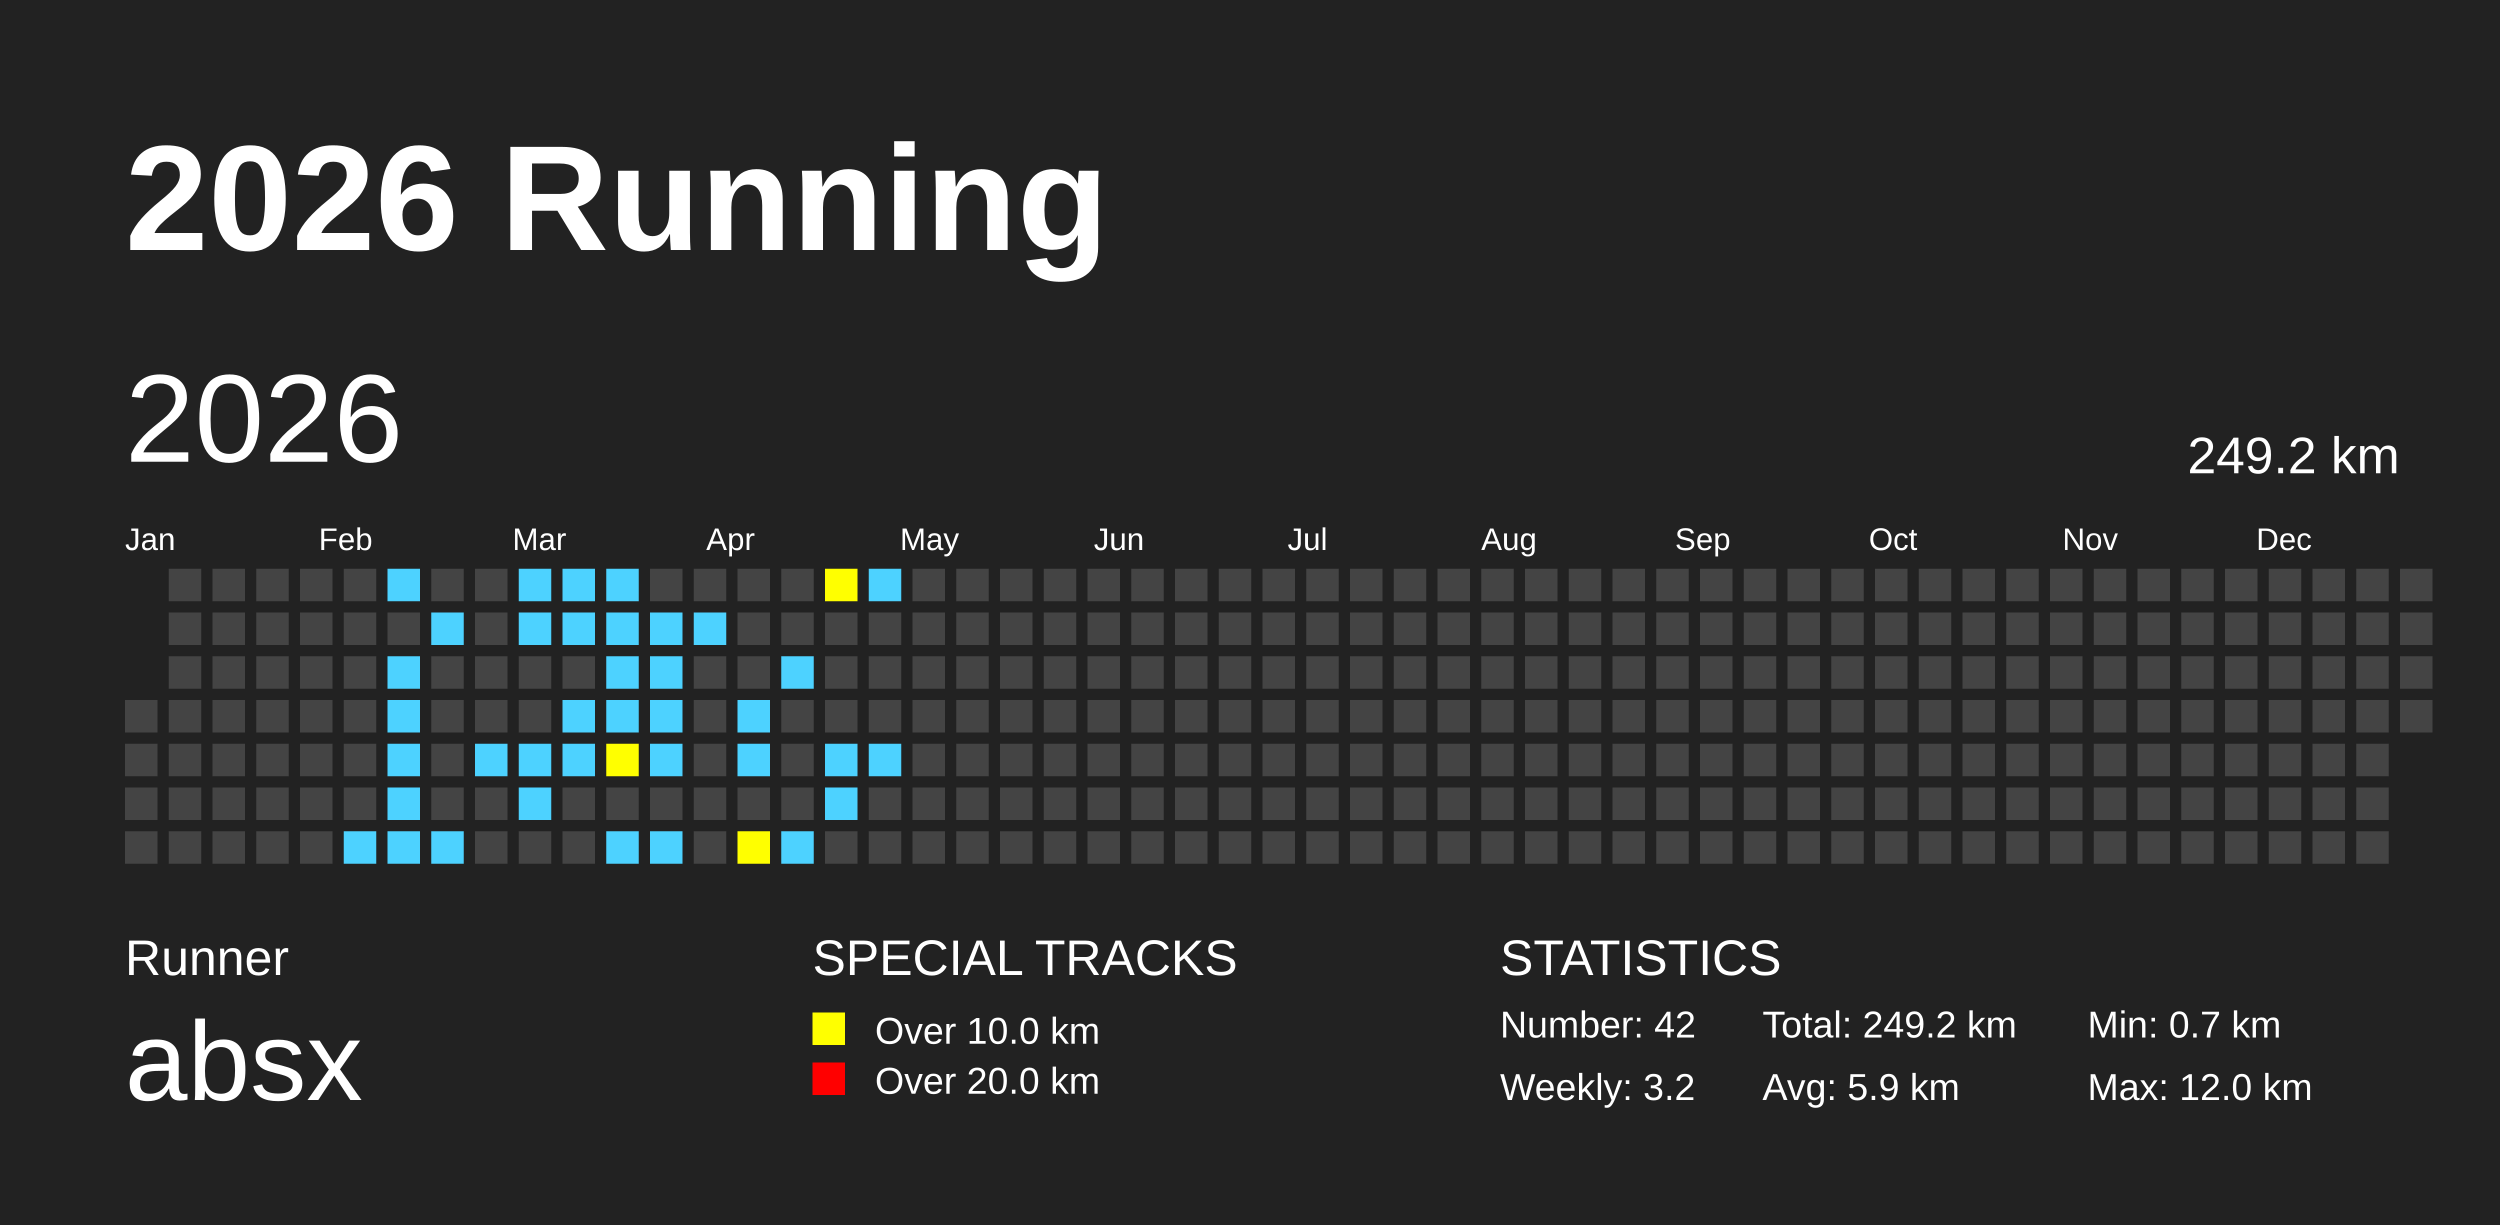
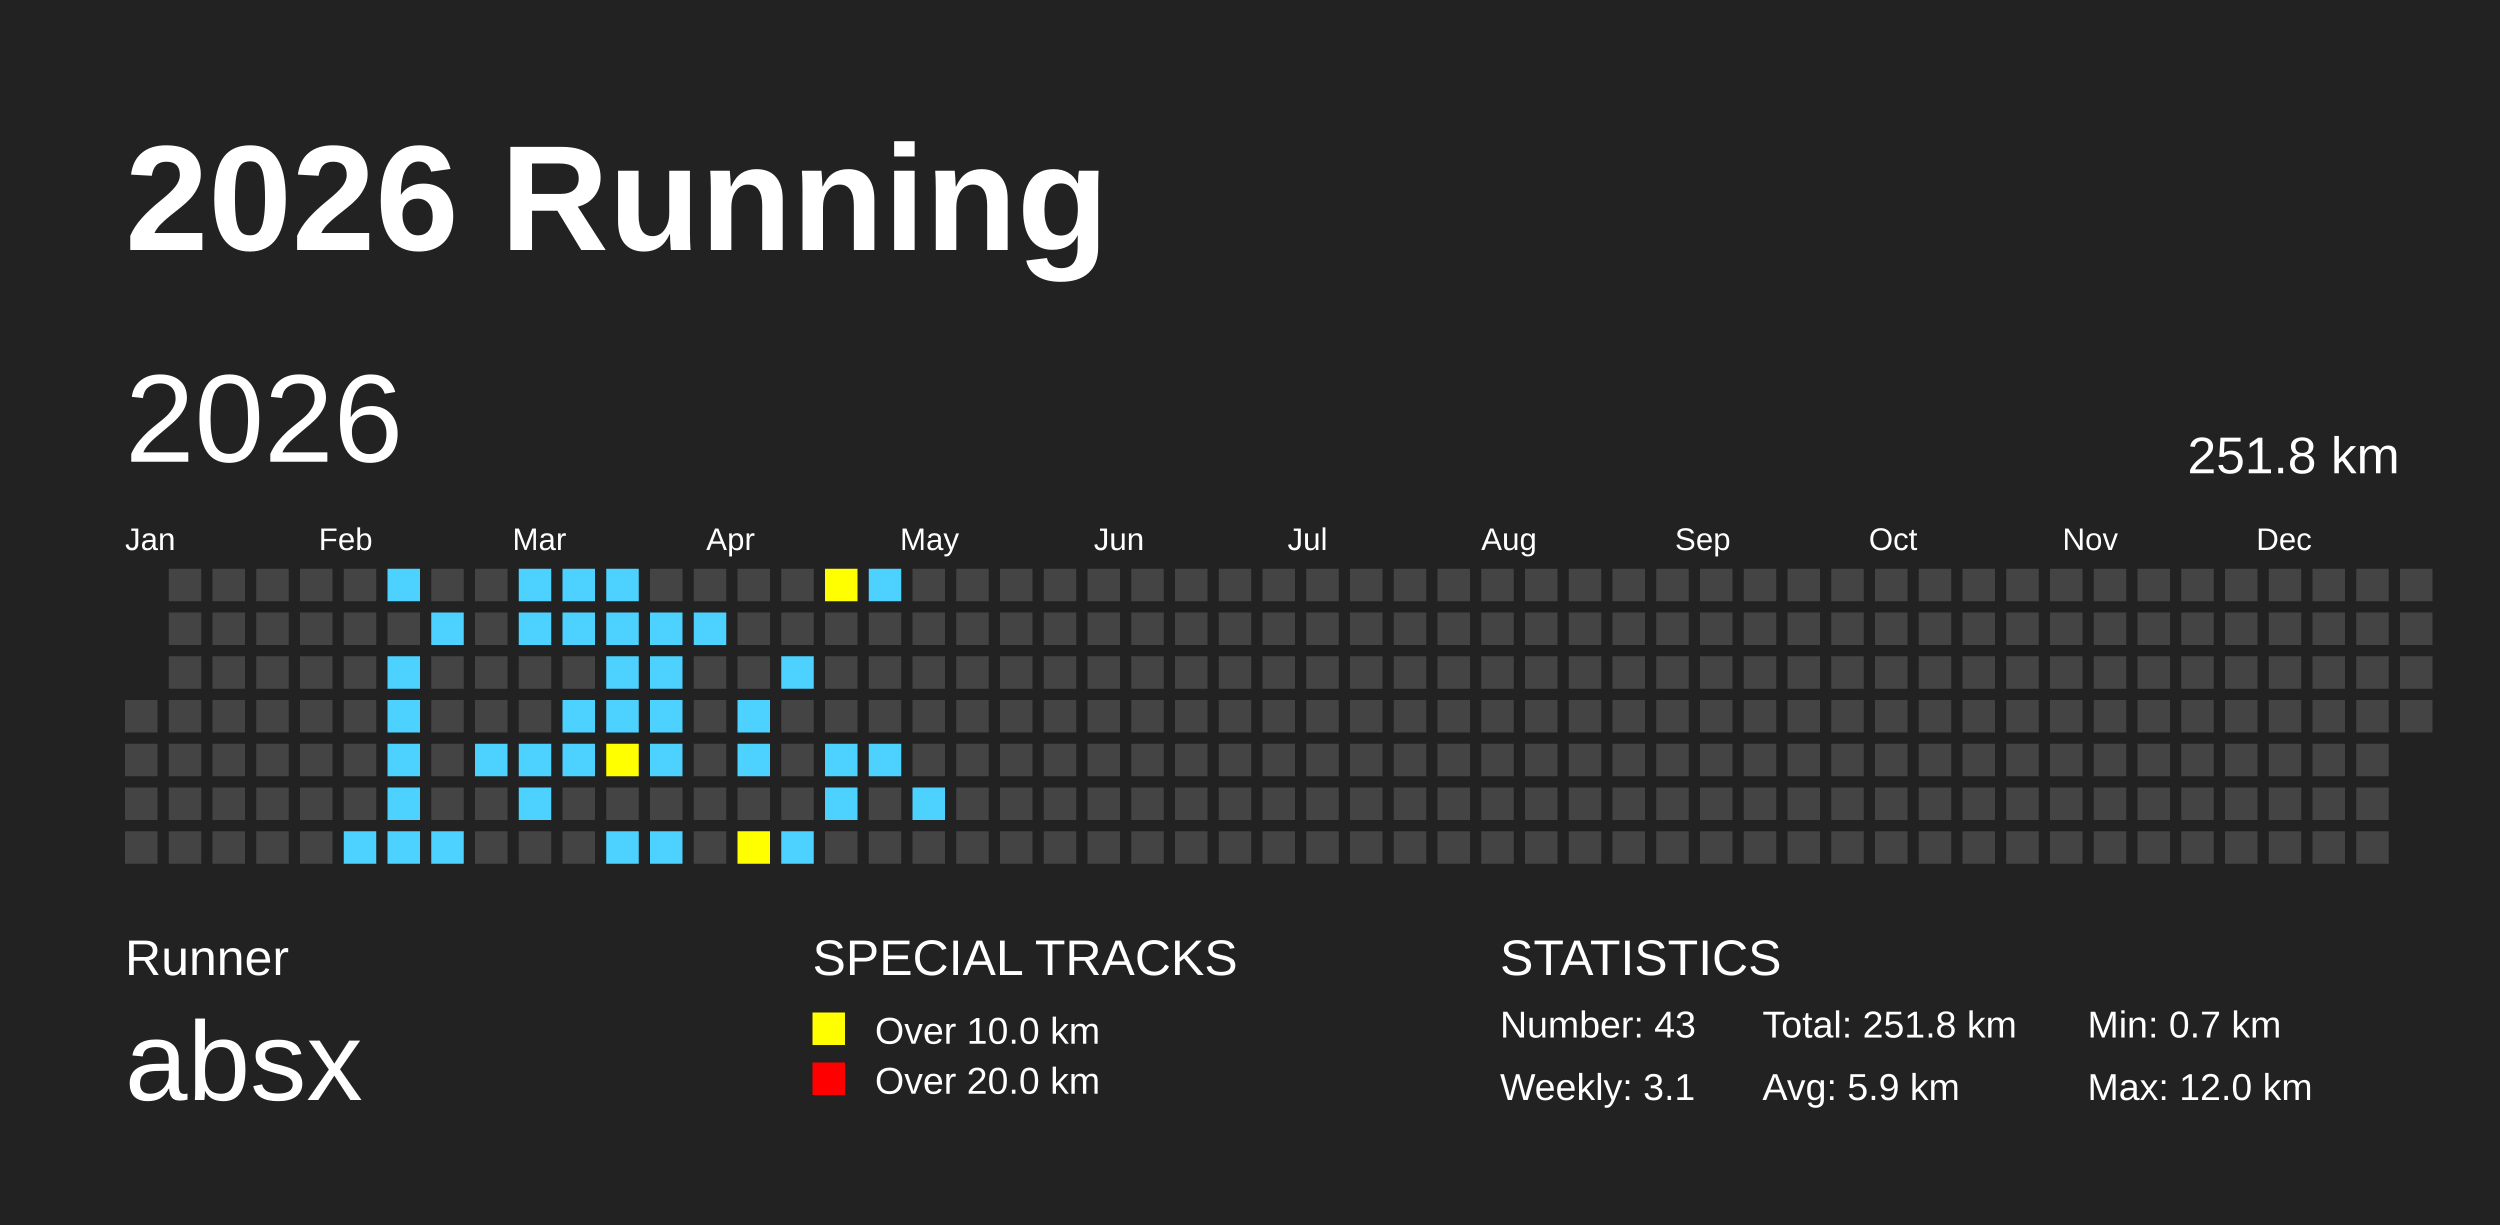
<svg xmlns="http://www.w3.org/2000/svg" baseProfile="full" height="98mm" version="1.1" viewBox="0,0,200,98" width="200mm">
  <defs />
  <rect fill="#222222" height="98" width="200" x="0" y="0" />
  <text fill="#FFFFFF" style="font-size:12px; font-family:Arial; font-weight:bold;" x="10" y="20">2026 Running</text>
  <text fill="#FFFFFF" style="font-size:4px; font-family:Arial" x="10" y="78">Runner</text>
  <text fill="#FFFFFF" style="font-size:9px; font-family:Arial" x="10" y="88">absx</text>
  <text fill="#FFFFFF" style="font-size:4px; font-family:Arial" x="65" y="78">SPECIAL TRACKS</text>
  <rect fill="yellow" height="2.6" width="2.6" x="65" y="81" />
  <text fill="#FFFFFF" style="font-size:3px; font-family:Arial" x="70" y="83.5">Over 10.0 km</text>
  <rect fill="red" height="2.6" width="2.6" x="65" y="85" />
  <text fill="#FFFFFF" style="font-size:3px; font-family:Arial" x="70" y="87.5">Over 20.0 km</text>
  <text fill="#FFFFFF" style="font-size:4px; font-family:Arial" x="120" y="78">STATISTICS</text>
-   <text fill="#FFFFFF" style="font-size:3px; font-family:Arial" x="120" y="83">Number: 42</text>
-   <text fill="#FFFFFF" style="font-size:3px; font-family:Arial" x="120" y="88">Weekly: 3.2</text>
-   <text fill="#FFFFFF" style="font-size:3px; font-family:Arial" x="141" y="83">Total: 249.2 km</text>
+   <text fill="#FFFFFF" style="font-size:3px; font-family:Arial" x="120" y="83">Number: 43</text>
+   <text fill="#FFFFFF" style="font-size:3px; font-family:Arial" x="120" y="88">Weekly: 3.1</text>
+   <text fill="#FFFFFF" style="font-size:3px; font-family:Arial" x="141" y="83">Total: 251.8 km</text>
  <text fill="#FFFFFF" style="font-size:3px; font-family:Arial" x="141" y="88">Avg: 5.9 km</text>
  <text fill="#FFFFFF" style="font-size:3px; font-family:Arial" x="167" y="83">Min: 0.7 km</text>
  <text fill="#FFFFFF" style="font-size:3px; font-family:Arial" x="167" y="88">Max: 12.0 km</text>
  <text dominant-baseline="hanging" fill="#FFFFFF" style="font-size:10.0px; font-family:Arial;" x="10" y="30">2026</text>
-   <text dominant-baseline="hanging" fill="#FFFFFF" style="font-size:4.125px; font-family:Arial;" x="175" y="35">249.2 km</text>
+   <text dominant-baseline="hanging" fill="#FFFFFF" style="font-size:4.125px; font-family:Arial;" x="175" y="35">251.8 km</text>
  <text fill="#FFFFFF" style="font-size:2.5px; font-family:Arial" x="10.0" y="44">Jan</text>
  <text fill="#FFFFFF" style="font-size:2.5px; font-family:Arial" x="25.5" y="44">Feb</text>
  <text fill="#FFFFFF" style="font-size:2.5px; font-family:Arial" x="41.0" y="44">Mar</text>
  <text fill="#FFFFFF" style="font-size:2.5px; font-family:Arial" x="56.5" y="44">Apr</text>
  <text fill="#FFFFFF" style="font-size:2.5px; font-family:Arial" x="72.0" y="44">May</text>
  <text fill="#FFFFFF" style="font-size:2.5px; font-family:Arial" x="87.5" y="44">Jun</text>
  <text fill="#FFFFFF" style="font-size:2.5px; font-family:Arial" x="103.0" y="44">Jul</text>
  <text fill="#FFFFFF" style="font-size:2.5px; font-family:Arial" x="118.5" y="44">Aug</text>
  <text fill="#FFFFFF" style="font-size:2.5px; font-family:Arial" x="134.0" y="44">Sep</text>
  <text fill="#FFFFFF" style="font-size:2.5px; font-family:Arial" x="149.5" y="44">Oct</text>
  <text fill="#FFFFFF" style="font-size:2.5px; font-family:Arial" x="165.0" y="44">Nov</text>
  <text fill="#FFFFFF" style="font-size:2.5px; font-family:Arial" x="180.5" y="44">Dec</text>
  <rect fill="#444444" height="2.6" width="2.6" x="10.0" y="56.0" />
  <rect fill="#444444" height="2.6" width="2.6" x="10.0" y="59.5" />
  <rect fill="#444444" height="2.6" width="2.6" x="10.0" y="63.0" />
  <rect fill="#444444" height="2.6" width="2.6" x="10.0" y="66.5" />
  <rect fill="#444444" height="2.6" width="2.6" x="13.5" y="45.5" />
  <rect fill="#444444" height="2.6" width="2.6" x="13.5" y="49.0" />
  <rect fill="#444444" height="2.6" width="2.6" x="13.5" y="52.5" />
  <rect fill="#444444" height="2.6" width="2.6" x="13.5" y="56.0" />
  <rect fill="#444444" height="2.6" width="2.6" x="13.5" y="59.5" />
  <rect fill="#444444" height="2.6" width="2.6" x="13.5" y="63.0" />
  <rect fill="#444444" height="2.6" width="2.6" x="13.5" y="66.5" />
  <rect fill="#444444" height="2.6" width="2.6" x="17.0" y="45.5" />
  <rect fill="#444444" height="2.6" width="2.6" x="17.0" y="49.0" />
  <rect fill="#444444" height="2.6" width="2.6" x="17.0" y="52.5" />
  <rect fill="#444444" height="2.6" width="2.6" x="17.0" y="56.0" />
  <rect fill="#444444" height="2.6" width="2.6" x="17.0" y="59.5" />
  <rect fill="#444444" height="2.6" width="2.6" x="17.0" y="63.0" />
  <rect fill="#444444" height="2.6" width="2.6" x="17.0" y="66.5" />
  <rect fill="#444444" height="2.6" width="2.6" x="20.5" y="45.5" />
  <rect fill="#444444" height="2.6" width="2.6" x="20.5" y="49.0" />
  <rect fill="#444444" height="2.6" width="2.6" x="20.5" y="52.5" />
  <rect fill="#444444" height="2.6" width="2.6" x="20.5" y="56.0" />
  <rect fill="#444444" height="2.6" width="2.6" x="20.5" y="59.5" />
  <rect fill="#444444" height="2.6" width="2.6" x="20.5" y="63.0" />
  <rect fill="#444444" height="2.6" width="2.6" x="20.5" y="66.5" />
  <rect fill="#444444" height="2.6" width="2.6" x="24.0" y="45.5" />
  <rect fill="#444444" height="2.6" width="2.6" x="24.0" y="49.0" />
  <rect fill="#444444" height="2.6" width="2.6" x="24.0" y="52.5" />
  <rect fill="#444444" height="2.6" width="2.6" x="24.0" y="56.0" />
  <rect fill="#444444" height="2.6" width="2.6" x="24.0" y="59.5" />
  <rect fill="#444444" height="2.6" width="2.6" x="24.0" y="63.0" />
  <rect fill="#444444" height="2.6" width="2.6" x="24.0" y="66.5" />
  <rect fill="#444444" height="2.6" width="2.6" x="27.5" y="45.5" />
  <rect fill="#444444" height="2.6" width="2.6" x="27.5" y="49.0" />
  <rect fill="#444444" height="2.6" width="2.6" x="27.5" y="52.5" />
  <rect fill="#444444" height="2.6" width="2.6" x="27.5" y="56.0" />
  <rect fill="#444444" height="2.6" width="2.6" x="27.5" y="59.5" />
  <rect fill="#444444" height="2.6" width="2.6" x="27.5" y="63.0" />
  <rect fill="#4DD2FF" height="2.6" width="2.6" x="27.5" y="66.5" />
  <rect fill="#4DD2FF" height="2.6" width="2.6" x="31.0" y="45.5" />
  <rect fill="#444444" height="2.6" width="2.6" x="31.0" y="49.0" />
  <rect fill="#4DD2FF" height="2.6" width="2.6" x="31.0" y="52.5" />
  <rect fill="#4DD2FF" height="2.6" width="2.6" x="31.0" y="56.0" />
  <rect fill="#4DD2FF" height="2.6" width="2.6" x="31.0" y="59.5" />
  <rect fill="#4DD2FF" height="2.6" width="2.6" x="31.0" y="63.0" />
  <rect fill="#4DD2FF" height="2.6" width="2.6" x="31.0" y="66.5" />
  <rect fill="#444444" height="2.6" width="2.6" x="34.5" y="45.5" />
  <rect fill="#4DD2FF" height="2.6" width="2.6" x="34.5" y="49.0" />
  <rect fill="#444444" height="2.6" width="2.6" x="34.5" y="52.5" />
  <rect fill="#444444" height="2.6" width="2.6" x="34.5" y="56.0" />
  <rect fill="#444444" height="2.6" width="2.6" x="34.5" y="59.5" />
  <rect fill="#444444" height="2.6" width="2.6" x="34.5" y="63.0" />
  <rect fill="#4DD2FF" height="2.6" width="2.6" x="34.5" y="66.5" />
  <rect fill="#444444" height="2.6" width="2.6" x="38.0" y="45.5" />
  <rect fill="#444444" height="2.6" width="2.6" x="38.0" y="49.0" />
  <rect fill="#444444" height="2.6" width="2.6" x="38.0" y="52.5" />
  <rect fill="#444444" height="2.6" width="2.6" x="38.0" y="56.0" />
  <rect fill="#4DD2FF" height="2.6" width="2.6" x="38.0" y="59.5" />
  <rect fill="#444444" height="2.6" width="2.6" x="38.0" y="63.0" />
  <rect fill="#444444" height="2.6" width="2.6" x="38.0" y="66.5" />
  <rect fill="#4DD2FF" height="2.6" width="2.6" x="41.5" y="45.5" />
  <rect fill="#4DD2FF" height="2.6" width="2.6" x="41.5" y="49.0" />
  <rect fill="#444444" height="2.6" width="2.6" x="41.5" y="52.5" />
  <rect fill="#444444" height="2.6" width="2.6" x="41.5" y="56.0" />
  <rect fill="#4DD2FF" height="2.6" width="2.6" x="41.5" y="59.5" />
  <rect fill="#4DD2FF" height="2.6" width="2.6" x="41.5" y="63.0" />
  <rect fill="#444444" height="2.6" width="2.6" x="41.5" y="66.5" />
  <rect fill="#4DD2FF" height="2.6" width="2.6" x="45.0" y="45.5" />
  <rect fill="#4DD2FF" height="2.6" width="2.6" x="45.0" y="49.0" />
  <rect fill="#444444" height="2.6" width="2.6" x="45.0" y="52.5" />
  <rect fill="#4DD2FF" height="2.6" width="2.6" x="45.0" y="56.0" />
  <rect fill="#4DD2FF" height="2.6" width="2.6" x="45.0" y="59.5" />
  <rect fill="#444444" height="2.6" width="2.6" x="45.0" y="63.0" />
  <rect fill="#444444" height="2.6" width="2.6" x="45.0" y="66.5" />
  <rect fill="#4DD2FF" height="2.6" width="2.6" x="48.5" y="45.5" />
  <rect fill="#4DD2FF" height="2.6" width="2.6" x="48.5" y="49.0" />
  <rect fill="#4DD2FF" height="2.6" width="2.6" x="48.5" y="52.5" />
  <rect fill="#4DD2FF" height="2.6" width="2.6" x="48.5" y="56.0" />
  <rect fill="yellow" height="2.6" width="2.6" x="48.5" y="59.5" />
  <rect fill="#444444" height="2.6" width="2.6" x="48.5" y="63.0" />
  <rect fill="#4DD2FF" height="2.6" width="2.6" x="48.5" y="66.5" />
  <rect fill="#444444" height="2.6" width="2.6" x="52.0" y="45.5" />
  <rect fill="#4DD2FF" height="2.6" width="2.6" x="52.0" y="49.0" />
  <rect fill="#4DD2FF" height="2.6" width="2.6" x="52.0" y="52.5" />
  <rect fill="#4DD2FF" height="2.6" width="2.6" x="52.0" y="56.0" />
  <rect fill="#4DD2FF" height="2.6" width="2.6" x="52.0" y="59.5" />
  <rect fill="#444444" height="2.6" width="2.6" x="52.0" y="63.0" />
  <rect fill="#4DD2FF" height="2.6" width="2.6" x="52.0" y="66.5" />
  <rect fill="#444444" height="2.6" width="2.6" x="55.5" y="45.5" />
  <rect fill="#4DD2FF" height="2.6" width="2.6" x="55.5" y="49.0" />
  <rect fill="#444444" height="2.6" width="2.6" x="55.5" y="52.5" />
  <rect fill="#444444" height="2.6" width="2.6" x="55.5" y="56.0" />
  <rect fill="#444444" height="2.6" width="2.6" x="55.5" y="59.5" />
  <rect fill="#444444" height="2.6" width="2.6" x="55.5" y="63.0" />
  <rect fill="#444444" height="2.6" width="2.6" x="55.5" y="66.5" />
  <rect fill="#444444" height="2.6" width="2.6" x="59.0" y="45.5" />
  <rect fill="#444444" height="2.6" width="2.6" x="59.0" y="49.0" />
  <rect fill="#444444" height="2.6" width="2.6" x="59.0" y="52.5" />
  <rect fill="#4DD2FF" height="2.6" width="2.6" x="59.0" y="56.0" />
  <rect fill="#4DD2FF" height="2.6" width="2.6" x="59.0" y="59.5" />
  <rect fill="#444444" height="2.6" width="2.6" x="59.0" y="63.0" />
  <rect fill="yellow" height="2.6" width="2.6" x="59.0" y="66.5" />
  <rect fill="#444444" height="2.6" width="2.6" x="62.5" y="45.5" />
  <rect fill="#444444" height="2.6" width="2.6" x="62.5" y="49.0" />
  <rect fill="#4DD2FF" height="2.6" width="2.6" x="62.5" y="52.5" />
  <rect fill="#444444" height="2.6" width="2.6" x="62.5" y="56.0" />
  <rect fill="#444444" height="2.6" width="2.6" x="62.5" y="59.5" />
  <rect fill="#444444" height="2.6" width="2.6" x="62.5" y="63.0" />
  <rect fill="#4DD2FF" height="2.6" width="2.6" x="62.5" y="66.5" />
  <rect fill="yellow" height="2.6" width="2.6" x="66.0" y="45.5" />
  <rect fill="#444444" height="2.6" width="2.6" x="66.0" y="49.0" />
  <rect fill="#444444" height="2.6" width="2.6" x="66.0" y="52.5" />
  <rect fill="#444444" height="2.6" width="2.6" x="66.0" y="56.0" />
  <rect fill="#4DD2FF" height="2.6" width="2.6" x="66.0" y="59.5" />
  <rect fill="#4DD2FF" height="2.6" width="2.6" x="66.0" y="63.0" />
  <rect fill="#444444" height="2.6" width="2.6" x="66.0" y="66.5" />
  <rect fill="#4DD2FF" height="2.6" width="2.6" x="69.5" y="45.5" />
  <rect fill="#444444" height="2.6" width="2.6" x="69.5" y="49.0" />
  <rect fill="#444444" height="2.6" width="2.6" x="69.5" y="52.5" />
  <rect fill="#444444" height="2.6" width="2.6" x="69.5" y="56.0" />
  <rect fill="#4DD2FF" height="2.6" width="2.6" x="69.5" y="59.5" />
  <rect fill="#444444" height="2.6" width="2.6" x="69.5" y="63.0" />
  <rect fill="#444444" height="2.6" width="2.6" x="69.5" y="66.5" />
  <rect fill="#444444" height="2.6" width="2.6" x="73.0" y="45.5" />
  <rect fill="#444444" height="2.6" width="2.6" x="73.0" y="49.0" />
  <rect fill="#444444" height="2.6" width="2.6" x="73.0" y="52.5" />
  <rect fill="#444444" height="2.6" width="2.6" x="73.0" y="56.0" />
  <rect fill="#444444" height="2.6" width="2.6" x="73.0" y="59.5" />
-   <rect fill="#444444" height="2.6" width="2.6" x="73.0" y="63.0" />
+   <rect fill="#4DD2FF" height="2.6" width="2.6" x="73.0" y="63.0" />
  <rect fill="#444444" height="2.6" width="2.6" x="73.0" y="66.5" />
  <rect fill="#444444" height="2.6" width="2.6" x="76.5" y="45.5" />
  <rect fill="#444444" height="2.6" width="2.6" x="76.5" y="49.0" />
  <rect fill="#444444" height="2.6" width="2.6" x="76.5" y="52.5" />
  <rect fill="#444444" height="2.6" width="2.6" x="76.5" y="56.0" />
  <rect fill="#444444" height="2.6" width="2.6" x="76.5" y="59.5" />
  <rect fill="#444444" height="2.6" width="2.6" x="76.5" y="63.0" />
  <rect fill="#444444" height="2.6" width="2.6" x="76.5" y="66.5" />
  <rect fill="#444444" height="2.6" width="2.6" x="80.0" y="45.5" />
  <rect fill="#444444" height="2.6" width="2.6" x="80.0" y="49.0" />
  <rect fill="#444444" height="2.6" width="2.6" x="80.0" y="52.5" />
  <rect fill="#444444" height="2.6" width="2.6" x="80.0" y="56.0" />
  <rect fill="#444444" height="2.6" width="2.6" x="80.0" y="59.5" />
  <rect fill="#444444" height="2.6" width="2.6" x="80.0" y="63.0" />
  <rect fill="#444444" height="2.6" width="2.6" x="80.0" y="66.5" />
  <rect fill="#444444" height="2.6" width="2.6" x="83.5" y="45.5" />
  <rect fill="#444444" height="2.6" width="2.6" x="83.5" y="49.0" />
  <rect fill="#444444" height="2.6" width="2.6" x="83.5" y="52.5" />
  <rect fill="#444444" height="2.6" width="2.6" x="83.5" y="56.0" />
  <rect fill="#444444" height="2.6" width="2.6" x="83.5" y="59.5" />
  <rect fill="#444444" height="2.6" width="2.6" x="83.5" y="63.0" />
  <rect fill="#444444" height="2.6" width="2.6" x="83.5" y="66.5" />
  <rect fill="#444444" height="2.6" width="2.6" x="87.0" y="45.5" />
  <rect fill="#444444" height="2.6" width="2.6" x="87.0" y="49.0" />
  <rect fill="#444444" height="2.6" width="2.6" x="87.0" y="52.5" />
  <rect fill="#444444" height="2.6" width="2.6" x="87.0" y="56.0" />
  <rect fill="#444444" height="2.6" width="2.6" x="87.0" y="59.5" />
  <rect fill="#444444" height="2.6" width="2.6" x="87.0" y="63.0" />
  <rect fill="#444444" height="2.6" width="2.6" x="87.0" y="66.5" />
  <rect fill="#444444" height="2.6" width="2.6" x="90.5" y="45.5" />
  <rect fill="#444444" height="2.6" width="2.6" x="90.5" y="49.0" />
  <rect fill="#444444" height="2.6" width="2.6" x="90.5" y="52.5" />
  <rect fill="#444444" height="2.6" width="2.6" x="90.5" y="56.0" />
  <rect fill="#444444" height="2.6" width="2.6" x="90.5" y="59.5" />
  <rect fill="#444444" height="2.6" width="2.6" x="90.5" y="63.0" />
  <rect fill="#444444" height="2.6" width="2.6" x="90.5" y="66.5" />
  <rect fill="#444444" height="2.6" width="2.6" x="94.0" y="45.5" />
  <rect fill="#444444" height="2.6" width="2.6" x="94.0" y="49.0" />
  <rect fill="#444444" height="2.6" width="2.6" x="94.0" y="52.5" />
  <rect fill="#444444" height="2.6" width="2.6" x="94.0" y="56.0" />
  <rect fill="#444444" height="2.6" width="2.6" x="94.0" y="59.5" />
  <rect fill="#444444" height="2.6" width="2.6" x="94.0" y="63.0" />
  <rect fill="#444444" height="2.6" width="2.6" x="94.0" y="66.5" />
  <rect fill="#444444" height="2.6" width="2.6" x="97.5" y="45.5" />
  <rect fill="#444444" height="2.6" width="2.6" x="97.5" y="49.0" />
  <rect fill="#444444" height="2.6" width="2.6" x="97.5" y="52.5" />
  <rect fill="#444444" height="2.6" width="2.6" x="97.5" y="56.0" />
  <rect fill="#444444" height="2.6" width="2.6" x="97.5" y="59.5" />
  <rect fill="#444444" height="2.6" width="2.6" x="97.5" y="63.0" />
  <rect fill="#444444" height="2.6" width="2.6" x="97.5" y="66.5" />
  <rect fill="#444444" height="2.6" width="2.6" x="101.0" y="45.5" />
  <rect fill="#444444" height="2.6" width="2.6" x="101.0" y="49.0" />
  <rect fill="#444444" height="2.6" width="2.6" x="101.0" y="52.5" />
  <rect fill="#444444" height="2.6" width="2.6" x="101.0" y="56.0" />
  <rect fill="#444444" height="2.6" width="2.6" x="101.0" y="59.5" />
  <rect fill="#444444" height="2.6" width="2.6" x="101.0" y="63.0" />
  <rect fill="#444444" height="2.6" width="2.6" x="101.0" y="66.5" />
  <rect fill="#444444" height="2.6" width="2.6" x="104.5" y="45.5" />
  <rect fill="#444444" height="2.6" width="2.6" x="104.5" y="49.0" />
  <rect fill="#444444" height="2.6" width="2.6" x="104.5" y="52.5" />
  <rect fill="#444444" height="2.6" width="2.6" x="104.5" y="56.0" />
  <rect fill="#444444" height="2.6" width="2.6" x="104.5" y="59.5" />
  <rect fill="#444444" height="2.6" width="2.6" x="104.5" y="63.0" />
  <rect fill="#444444" height="2.6" width="2.6" x="104.5" y="66.5" />
  <rect fill="#444444" height="2.6" width="2.6" x="108.0" y="45.5" />
  <rect fill="#444444" height="2.6" width="2.6" x="108.0" y="49.0" />
  <rect fill="#444444" height="2.6" width="2.6" x="108.0" y="52.5" />
  <rect fill="#444444" height="2.6" width="2.6" x="108.0" y="56.0" />
  <rect fill="#444444" height="2.6" width="2.6" x="108.0" y="59.5" />
  <rect fill="#444444" height="2.6" width="2.6" x="108.0" y="63.0" />
  <rect fill="#444444" height="2.6" width="2.6" x="108.0" y="66.5" />
  <rect fill="#444444" height="2.6" width="2.6" x="111.5" y="45.5" />
  <rect fill="#444444" height="2.6" width="2.6" x="111.5" y="49.0" />
  <rect fill="#444444" height="2.6" width="2.6" x="111.5" y="52.5" />
  <rect fill="#444444" height="2.6" width="2.6" x="111.5" y="56.0" />
  <rect fill="#444444" height="2.6" width="2.6" x="111.5" y="59.5" />
  <rect fill="#444444" height="2.6" width="2.6" x="111.5" y="63.0" />
  <rect fill="#444444" height="2.6" width="2.6" x="111.5" y="66.5" />
  <rect fill="#444444" height="2.6" width="2.6" x="115.0" y="45.5" />
  <rect fill="#444444" height="2.6" width="2.6" x="115.0" y="49.0" />
  <rect fill="#444444" height="2.6" width="2.6" x="115.0" y="52.5" />
  <rect fill="#444444" height="2.6" width="2.6" x="115.0" y="56.0" />
  <rect fill="#444444" height="2.6" width="2.6" x="115.0" y="59.5" />
  <rect fill="#444444" height="2.6" width="2.6" x="115.0" y="63.0" />
  <rect fill="#444444" height="2.6" width="2.6" x="115.0" y="66.5" />
  <rect fill="#444444" height="2.6" width="2.6" x="118.5" y="45.5" />
  <rect fill="#444444" height="2.6" width="2.6" x="118.5" y="49.0" />
  <rect fill="#444444" height="2.6" width="2.6" x="118.5" y="52.5" />
  <rect fill="#444444" height="2.6" width="2.6" x="118.5" y="56.0" />
  <rect fill="#444444" height="2.6" width="2.6" x="118.5" y="59.5" />
  <rect fill="#444444" height="2.6" width="2.6" x="118.5" y="63.0" />
  <rect fill="#444444" height="2.6" width="2.6" x="118.5" y="66.5" />
  <rect fill="#444444" height="2.6" width="2.6" x="122.0" y="45.5" />
  <rect fill="#444444" height="2.6" width="2.6" x="122.0" y="49.0" />
  <rect fill="#444444" height="2.6" width="2.6" x="122.0" y="52.5" />
  <rect fill="#444444" height="2.6" width="2.6" x="122.0" y="56.0" />
  <rect fill="#444444" height="2.6" width="2.6" x="122.0" y="59.5" />
  <rect fill="#444444" height="2.6" width="2.6" x="122.0" y="63.0" />
  <rect fill="#444444" height="2.6" width="2.6" x="122.0" y="66.5" />
  <rect fill="#444444" height="2.6" width="2.6" x="125.5" y="45.5" />
  <rect fill="#444444" height="2.6" width="2.6" x="125.5" y="49.0" />
  <rect fill="#444444" height="2.6" width="2.6" x="125.5" y="52.5" />
  <rect fill="#444444" height="2.6" width="2.6" x="125.5" y="56.0" />
  <rect fill="#444444" height="2.6" width="2.6" x="125.5" y="59.5" />
  <rect fill="#444444" height="2.6" width="2.6" x="125.5" y="63.0" />
  <rect fill="#444444" height="2.6" width="2.6" x="125.5" y="66.5" />
  <rect fill="#444444" height="2.6" width="2.6" x="129.0" y="45.5" />
  <rect fill="#444444" height="2.6" width="2.6" x="129.0" y="49.0" />
  <rect fill="#444444" height="2.6" width="2.6" x="129.0" y="52.5" />
  <rect fill="#444444" height="2.6" width="2.6" x="129.0" y="56.0" />
  <rect fill="#444444" height="2.6" width="2.6" x="129.0" y="59.5" />
  <rect fill="#444444" height="2.6" width="2.6" x="129.0" y="63.0" />
  <rect fill="#444444" height="2.6" width="2.6" x="129.0" y="66.5" />
  <rect fill="#444444" height="2.6" width="2.6" x="132.5" y="45.5" />
  <rect fill="#444444" height="2.6" width="2.6" x="132.5" y="49.0" />
  <rect fill="#444444" height="2.6" width="2.6" x="132.5" y="52.5" />
  <rect fill="#444444" height="2.6" width="2.6" x="132.5" y="56.0" />
  <rect fill="#444444" height="2.6" width="2.6" x="132.5" y="59.5" />
  <rect fill="#444444" height="2.6" width="2.6" x="132.5" y="63.0" />
  <rect fill="#444444" height="2.6" width="2.6" x="132.5" y="66.5" />
  <rect fill="#444444" height="2.6" width="2.6" x="136.0" y="45.5" />
  <rect fill="#444444" height="2.6" width="2.6" x="136.0" y="49.0" />
  <rect fill="#444444" height="2.6" width="2.6" x="136.0" y="52.5" />
  <rect fill="#444444" height="2.6" width="2.6" x="136.0" y="56.0" />
  <rect fill="#444444" height="2.6" width="2.6" x="136.0" y="59.5" />
  <rect fill="#444444" height="2.6" width="2.6" x="136.0" y="63.0" />
  <rect fill="#444444" height="2.6" width="2.6" x="136.0" y="66.5" />
  <rect fill="#444444" height="2.6" width="2.6" x="139.5" y="45.5" />
  <rect fill="#444444" height="2.6" width="2.6" x="139.5" y="49.0" />
  <rect fill="#444444" height="2.6" width="2.6" x="139.5" y="52.5" />
  <rect fill="#444444" height="2.6" width="2.6" x="139.5" y="56.0" />
  <rect fill="#444444" height="2.6" width="2.6" x="139.5" y="59.5" />
  <rect fill="#444444" height="2.6" width="2.6" x="139.5" y="63.0" />
  <rect fill="#444444" height="2.6" width="2.6" x="139.5" y="66.5" />
  <rect fill="#444444" height="2.6" width="2.6" x="143.0" y="45.5" />
  <rect fill="#444444" height="2.6" width="2.6" x="143.0" y="49.0" />
  <rect fill="#444444" height="2.6" width="2.6" x="143.0" y="52.5" />
  <rect fill="#444444" height="2.6" width="2.6" x="143.0" y="56.0" />
  <rect fill="#444444" height="2.6" width="2.6" x="143.0" y="59.5" />
  <rect fill="#444444" height="2.6" width="2.6" x="143.0" y="63.0" />
  <rect fill="#444444" height="2.6" width="2.6" x="143.0" y="66.5" />
  <rect fill="#444444" height="2.6" width="2.6" x="146.5" y="45.5" />
  <rect fill="#444444" height="2.6" width="2.6" x="146.5" y="49.0" />
  <rect fill="#444444" height="2.6" width="2.6" x="146.5" y="52.5" />
  <rect fill="#444444" height="2.6" width="2.6" x="146.5" y="56.0" />
  <rect fill="#444444" height="2.6" width="2.6" x="146.5" y="59.5" />
  <rect fill="#444444" height="2.6" width="2.6" x="146.5" y="63.0" />
  <rect fill="#444444" height="2.6" width="2.6" x="146.5" y="66.5" />
  <rect fill="#444444" height="2.6" width="2.6" x="150.0" y="45.5" />
  <rect fill="#444444" height="2.6" width="2.6" x="150.0" y="49.0" />
  <rect fill="#444444" height="2.6" width="2.6" x="150.0" y="52.5" />
  <rect fill="#444444" height="2.6" width="2.6" x="150.0" y="56.0" />
  <rect fill="#444444" height="2.6" width="2.6" x="150.0" y="59.5" />
  <rect fill="#444444" height="2.6" width="2.6" x="150.0" y="63.0" />
  <rect fill="#444444" height="2.6" width="2.6" x="150.0" y="66.5" />
  <rect fill="#444444" height="2.6" width="2.6" x="153.5" y="45.5" />
  <rect fill="#444444" height="2.6" width="2.6" x="153.5" y="49.0" />
  <rect fill="#444444" height="2.6" width="2.6" x="153.5" y="52.5" />
  <rect fill="#444444" height="2.6" width="2.6" x="153.5" y="56.0" />
  <rect fill="#444444" height="2.6" width="2.6" x="153.5" y="59.5" />
  <rect fill="#444444" height="2.6" width="2.6" x="153.5" y="63.0" />
  <rect fill="#444444" height="2.6" width="2.6" x="153.5" y="66.5" />
  <rect fill="#444444" height="2.6" width="2.6" x="157.0" y="45.5" />
  <rect fill="#444444" height="2.6" width="2.6" x="157.0" y="49.0" />
  <rect fill="#444444" height="2.6" width="2.6" x="157.0" y="52.5" />
  <rect fill="#444444" height="2.6" width="2.6" x="157.0" y="56.0" />
  <rect fill="#444444" height="2.6" width="2.6" x="157.0" y="59.5" />
  <rect fill="#444444" height="2.6" width="2.6" x="157.0" y="63.0" />
  <rect fill="#444444" height="2.6" width="2.6" x="157.0" y="66.5" />
  <rect fill="#444444" height="2.6" width="2.6" x="160.5" y="45.5" />
  <rect fill="#444444" height="2.6" width="2.6" x="160.5" y="49.0" />
  <rect fill="#444444" height="2.6" width="2.6" x="160.5" y="52.5" />
  <rect fill="#444444" height="2.6" width="2.6" x="160.5" y="56.0" />
  <rect fill="#444444" height="2.6" width="2.6" x="160.5" y="59.5" />
  <rect fill="#444444" height="2.6" width="2.6" x="160.5" y="63.0" />
  <rect fill="#444444" height="2.6" width="2.6" x="160.5" y="66.5" />
  <rect fill="#444444" height="2.6" width="2.6" x="164.0" y="45.5" />
  <rect fill="#444444" height="2.6" width="2.6" x="164.0" y="49.0" />
  <rect fill="#444444" height="2.6" width="2.6" x="164.0" y="52.5" />
  <rect fill="#444444" height="2.6" width="2.6" x="164.0" y="56.0" />
  <rect fill="#444444" height="2.6" width="2.6" x="164.0" y="59.5" />
  <rect fill="#444444" height="2.6" width="2.6" x="164.0" y="63.0" />
  <rect fill="#444444" height="2.6" width="2.6" x="164.0" y="66.5" />
  <rect fill="#444444" height="2.6" width="2.6" x="167.5" y="45.5" />
  <rect fill="#444444" height="2.6" width="2.6" x="167.5" y="49.0" />
  <rect fill="#444444" height="2.6" width="2.6" x="167.5" y="52.5" />
  <rect fill="#444444" height="2.6" width="2.6" x="167.5" y="56.0" />
  <rect fill="#444444" height="2.6" width="2.6" x="167.5" y="59.5" />
  <rect fill="#444444" height="2.6" width="2.6" x="167.5" y="63.0" />
  <rect fill="#444444" height="2.6" width="2.6" x="167.5" y="66.5" />
  <rect fill="#444444" height="2.6" width="2.6" x="171.0" y="45.5" />
  <rect fill="#444444" height="2.6" width="2.6" x="171.0" y="49.0" />
  <rect fill="#444444" height="2.6" width="2.6" x="171.0" y="52.5" />
  <rect fill="#444444" height="2.6" width="2.6" x="171.0" y="56.0" />
  <rect fill="#444444" height="2.6" width="2.6" x="171.0" y="59.5" />
  <rect fill="#444444" height="2.6" width="2.6" x="171.0" y="63.0" />
  <rect fill="#444444" height="2.6" width="2.6" x="171.0" y="66.5" />
  <rect fill="#444444" height="2.6" width="2.6" x="174.5" y="45.5" />
  <rect fill="#444444" height="2.6" width="2.6" x="174.5" y="49.0" />
  <rect fill="#444444" height="2.6" width="2.6" x="174.5" y="52.5" />
  <rect fill="#444444" height="2.6" width="2.6" x="174.5" y="56.0" />
  <rect fill="#444444" height="2.6" width="2.6" x="174.5" y="59.5" />
  <rect fill="#444444" height="2.6" width="2.6" x="174.5" y="63.0" />
  <rect fill="#444444" height="2.6" width="2.6" x="174.5" y="66.5" />
  <rect fill="#444444" height="2.6" width="2.6" x="178.0" y="45.5" />
  <rect fill="#444444" height="2.6" width="2.6" x="178.0" y="49.0" />
  <rect fill="#444444" height="2.6" width="2.6" x="178.0" y="52.5" />
  <rect fill="#444444" height="2.6" width="2.6" x="178.0" y="56.0" />
  <rect fill="#444444" height="2.6" width="2.6" x="178.0" y="59.5" />
  <rect fill="#444444" height="2.6" width="2.6" x="178.0" y="63.0" />
  <rect fill="#444444" height="2.6" width="2.6" x="178.0" y="66.5" />
  <rect fill="#444444" height="2.6" width="2.6" x="181.5" y="45.5" />
  <rect fill="#444444" height="2.6" width="2.6" x="181.5" y="49.0" />
  <rect fill="#444444" height="2.6" width="2.6" x="181.5" y="52.5" />
  <rect fill="#444444" height="2.6" width="2.6" x="181.5" y="56.0" />
  <rect fill="#444444" height="2.6" width="2.6" x="181.5" y="59.5" />
  <rect fill="#444444" height="2.6" width="2.6" x="181.5" y="63.0" />
  <rect fill="#444444" height="2.6" width="2.6" x="181.5" y="66.5" />
  <rect fill="#444444" height="2.6" width="2.6" x="185.0" y="45.5" />
  <rect fill="#444444" height="2.6" width="2.6" x="185.0" y="49.0" />
  <rect fill="#444444" height="2.6" width="2.6" x="185.0" y="52.5" />
  <rect fill="#444444" height="2.6" width="2.6" x="185.0" y="56.0" />
  <rect fill="#444444" height="2.6" width="2.6" x="185.0" y="59.5" />
  <rect fill="#444444" height="2.6" width="2.6" x="185.0" y="63.0" />
  <rect fill="#444444" height="2.6" width="2.6" x="185.0" y="66.5" />
  <rect fill="#444444" height="2.6" width="2.6" x="188.5" y="45.5" />
  <rect fill="#444444" height="2.6" width="2.6" x="188.5" y="49.0" />
  <rect fill="#444444" height="2.6" width="2.6" x="188.5" y="52.5" />
  <rect fill="#444444" height="2.6" width="2.6" x="188.5" y="56.0" />
  <rect fill="#444444" height="2.6" width="2.6" x="188.5" y="59.5" />
  <rect fill="#444444" height="2.6" width="2.6" x="188.5" y="63.0" />
  <rect fill="#444444" height="2.6" width="2.6" x="188.5" y="66.5" />
  <rect fill="#444444" height="2.6" width="2.6" x="192.0" y="45.5" />
  <rect fill="#444444" height="2.6" width="2.6" x="192.0" y="49.0" />
  <rect fill="#444444" height="2.6" width="2.6" x="192.0" y="52.5" />
  <rect fill="#444444" height="2.6" width="2.6" x="192.0" y="56.0" />
</svg>
